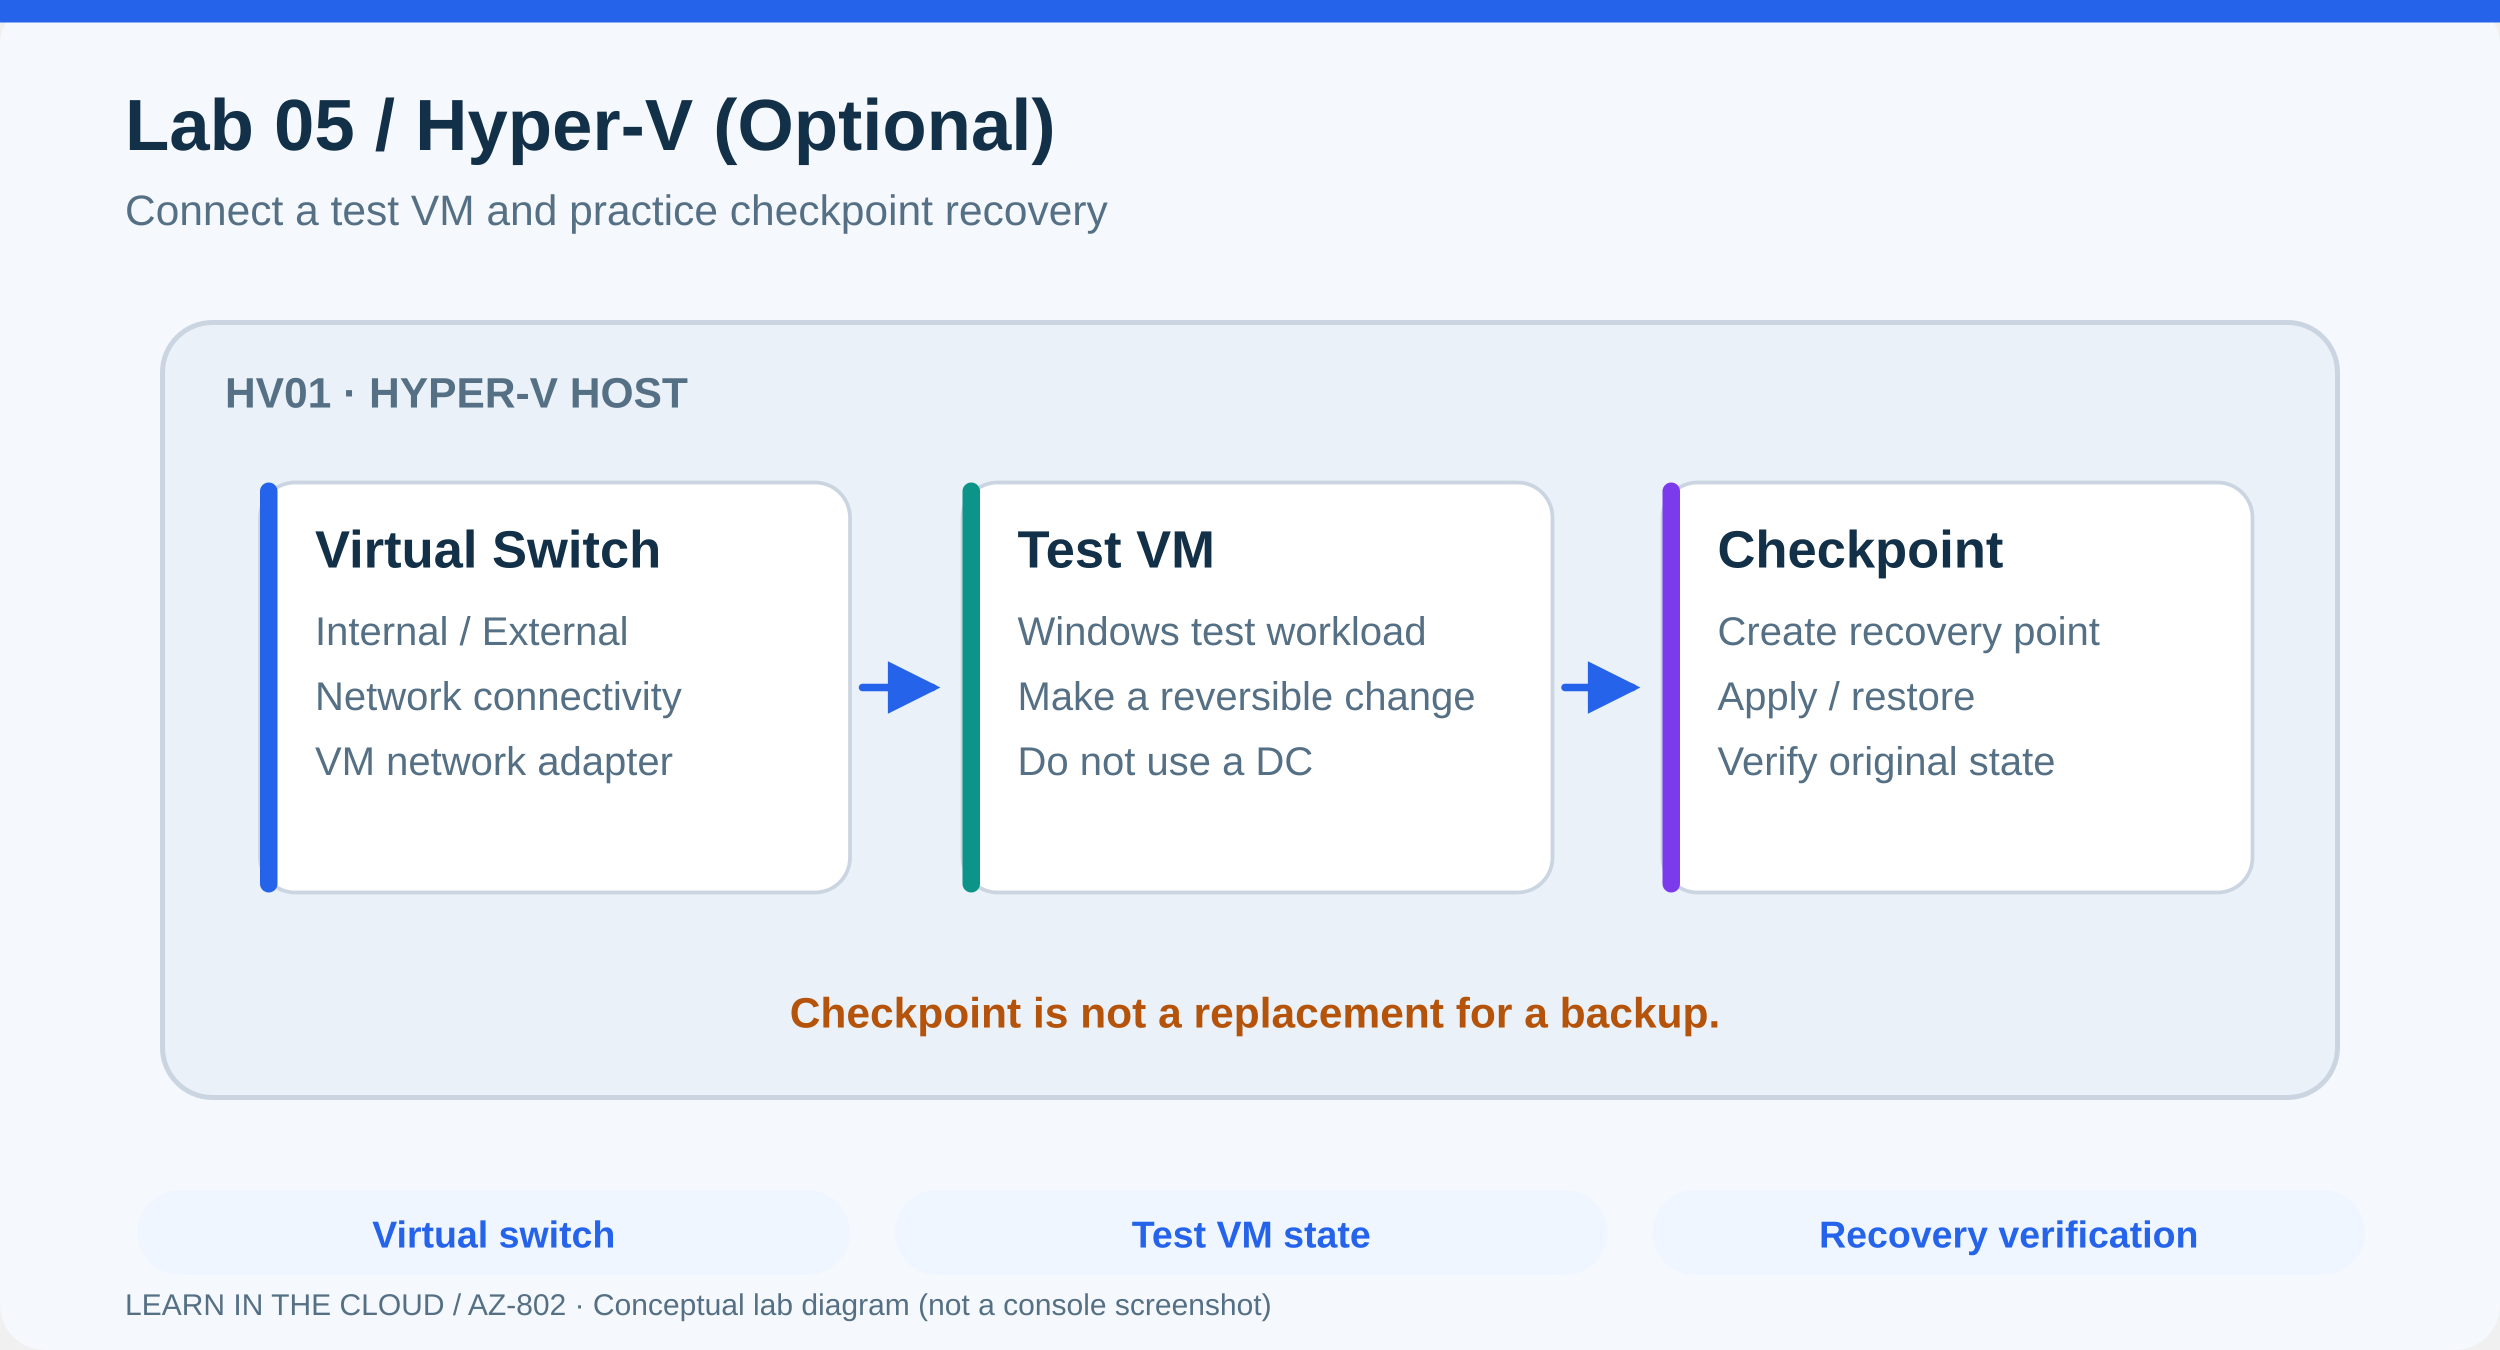
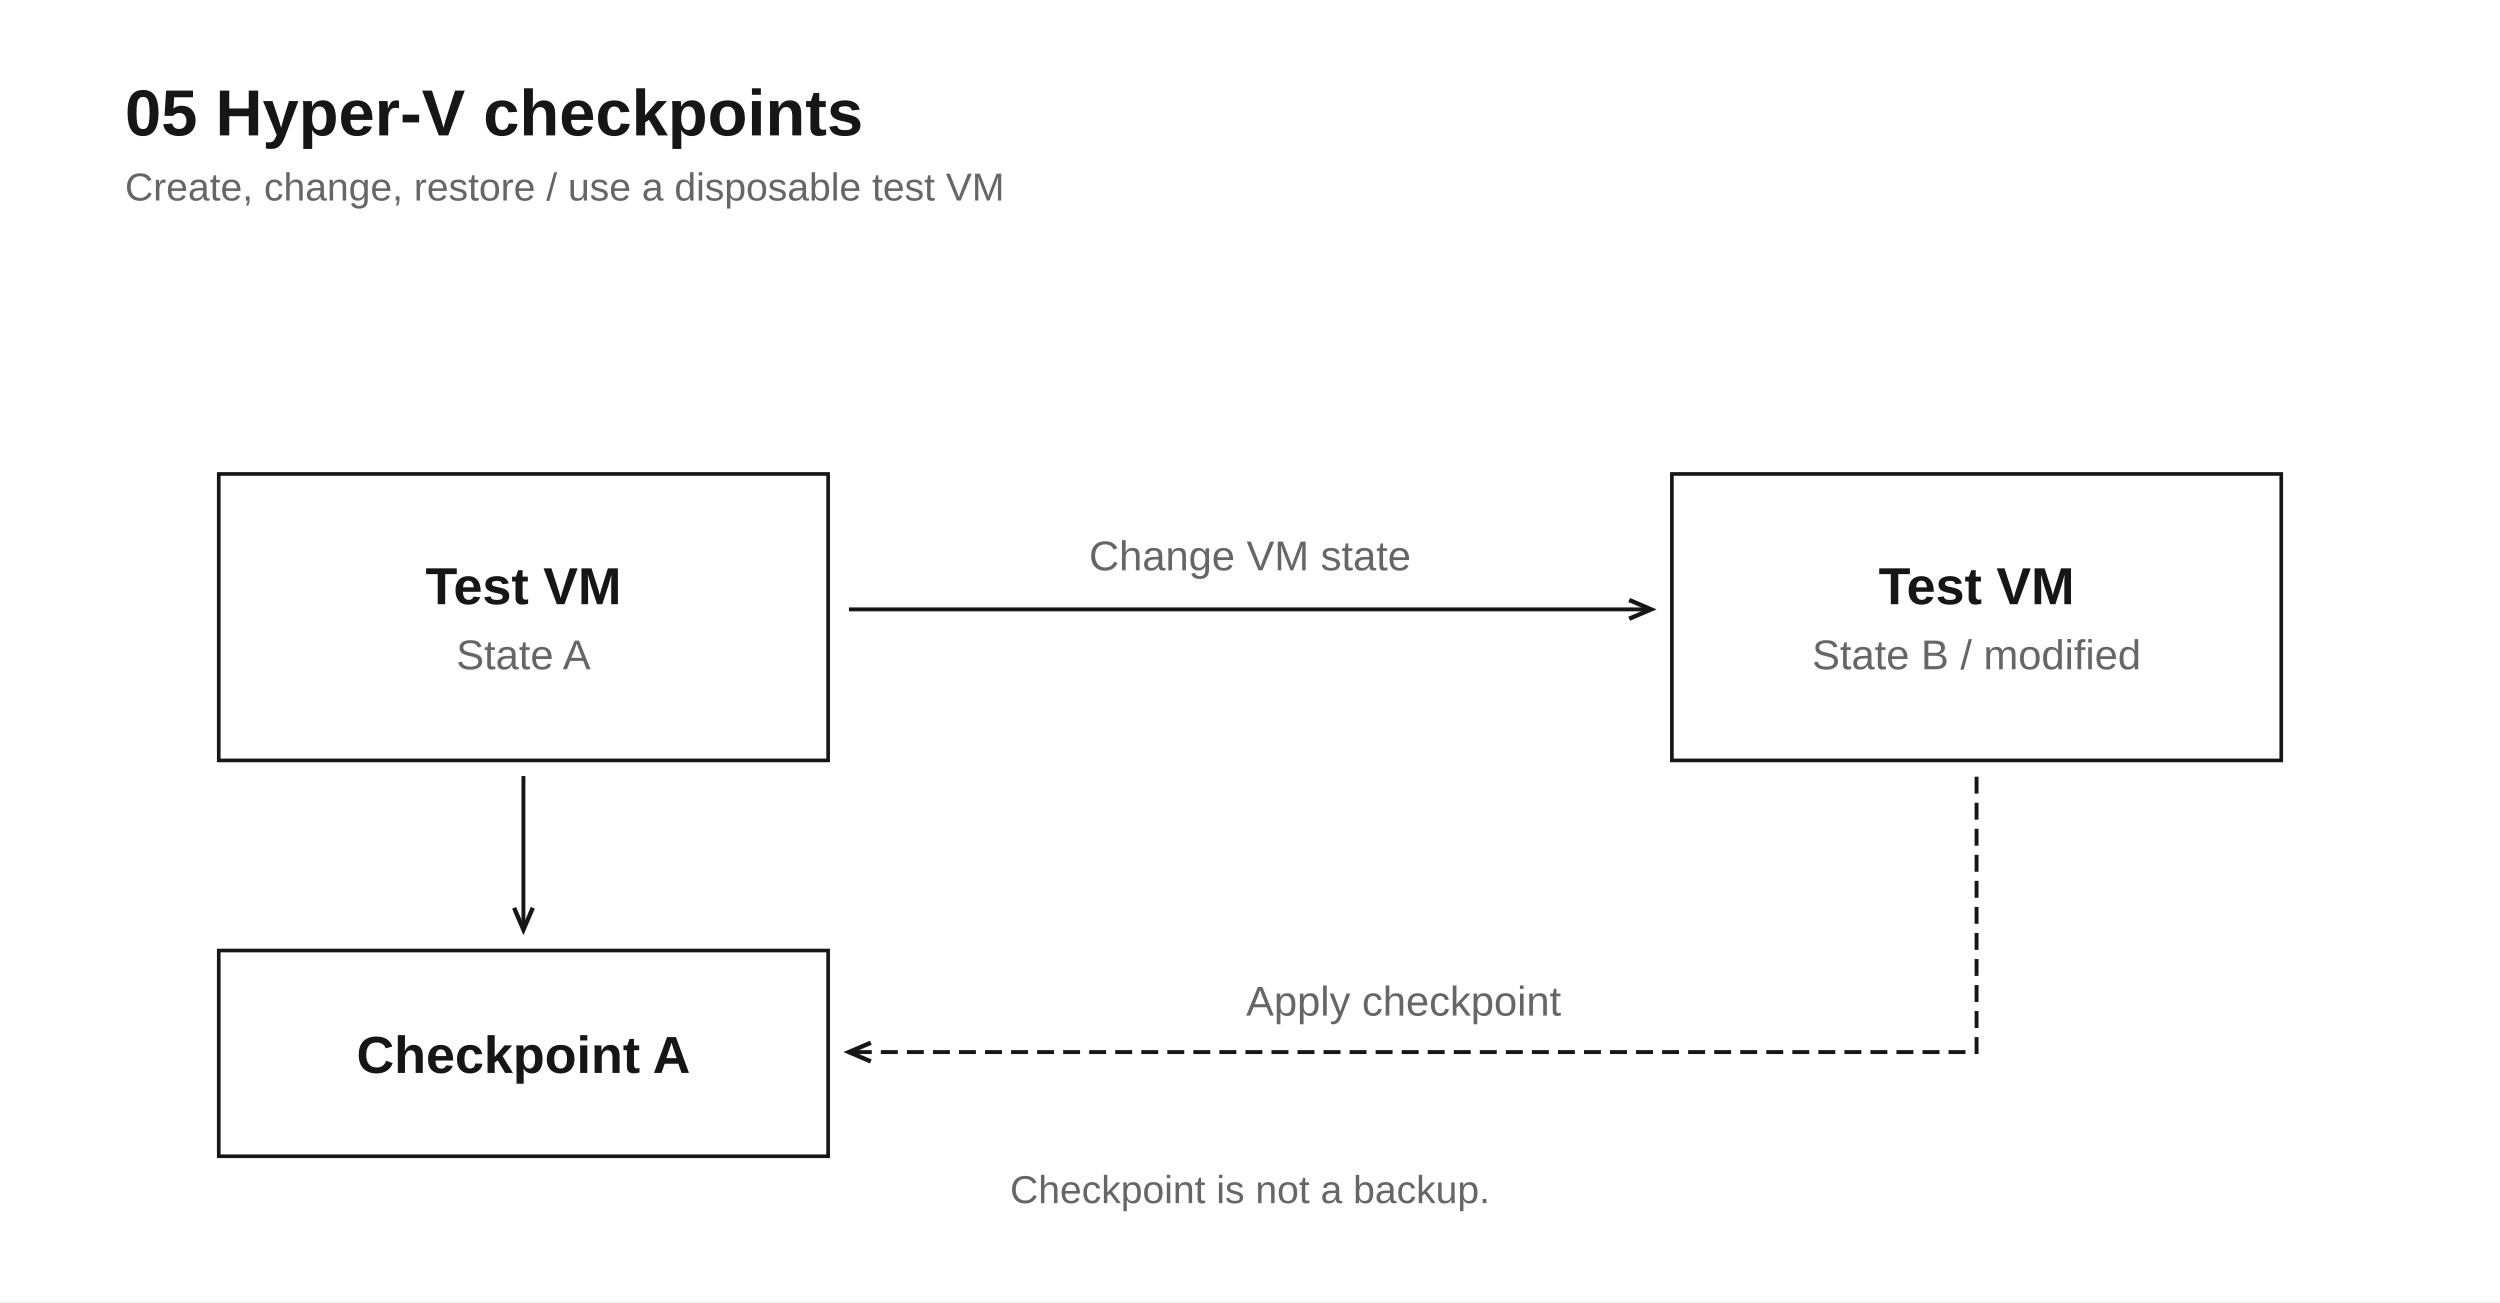
- <svg xmlns="http://www.w3.org/2000/svg" width="1000" height="540" viewBox="0 0 1000 540" role="img" aria-label="Hyper-V host with virtual switch, test VM, checkpoint and restore; uses only a disposable test VM.">
+ <svg xmlns="http://www.w3.org/2000/svg" width="960" height="500" viewBox="0 0 960 500" role="img" aria-label="Test VM moves from State A to modified State B; applying the checkpoint restores State A.">
  <defs>
-     <marker id="arrow" viewBox="0 0 10 10" refX="8.5" refY="5" markerWidth="7" markerHeight="7" orient="auto-start-reverse">
-       <path d="M0 0 L10 5 L0 10 Z" fill="#2563eb" />
+     <marker id="arrow" markerWidth="8" markerHeight="8" refX="8" refY="4" viewBox="0 0 10 8" orient="auto">
+       <path d="M1 1 L8 4 L1 7" fill="none" stroke="#161616" stroke-width="1.4" />
    </marker>
  </defs>
-   <rect width="1000" height="540" rx="18" fill="#f5f8fc" />
-   <rect width="1000" height="9" fill="#2563eb" />
-   <text x="50" y="60" font-family="Arial, Helvetica, sans-serif" font-size="29" font-weight="700" fill="#123047" text-anchor="start">Lab 05  /  Hyper-V (Optional)</text>
-   <text x="50" y="90" font-family="Arial, Helvetica, sans-serif" font-size="17" font-weight="400" fill="#557084" text-anchor="start">Connect a test VM and practice checkpoint recovery</text>
-   <rect x="65" y="129" width="870" height="310" rx="20" fill="#eaf1f8" stroke="#cbd5e1" stroke-width="2" />
-   <text x="90" y="163" font-family="Arial, Helvetica, sans-serif" font-size="17" font-weight="700" fill="#557084" text-anchor="start">HV01  ·  HYPER-V HOST</text>
-   <rect x="104" y="193" width="236" height="164" rx="14" fill="#ffffff" stroke="#cbd5e1" stroke-width="1.5" />
-   <rect x="104" y="193" width="7" height="164" rx="3.5" fill="#2563eb" />
-   <text x="126" y="227" font-family="Arial, Helvetica, sans-serif" font-size="21" font-weight="700" fill="#123047" text-anchor="start">Virtual Switch</text>
-   <text x="126" y="258" font-family="Arial, Helvetica, sans-serif" font-size="16" font-weight="400" fill="#557084" text-anchor="start">Internal / External</text>
-   <text x="126" y="284" font-family="Arial, Helvetica, sans-serif" font-size="16" font-weight="400" fill="#557084" text-anchor="start">Network connectivity</text>
-   <text x="126" y="310" font-family="Arial, Helvetica, sans-serif" font-size="16" font-weight="400" fill="#557084" text-anchor="start">VM network adapter</text>
-   <rect x="385" y="193" width="236" height="164" rx="14" fill="#ffffff" stroke="#cbd5e1" stroke-width="1.5" />
-   <rect x="385" y="193" width="7" height="164" rx="3.5" fill="#0d9488" />
-   <text x="407" y="227" font-family="Arial, Helvetica, sans-serif" font-size="21" font-weight="700" fill="#123047" text-anchor="start">Test VM</text>
-   <text x="407" y="258" font-family="Arial, Helvetica, sans-serif" font-size="16" font-weight="400" fill="#557084" text-anchor="start">Windows test workload</text>
-   <text x="407" y="284" font-family="Arial, Helvetica, sans-serif" font-size="16" font-weight="400" fill="#557084" text-anchor="start">Make a reversible change</text>
-   <text x="407" y="310" font-family="Arial, Helvetica, sans-serif" font-size="16" font-weight="400" fill="#557084" text-anchor="start">Do not use a DC</text>
-   <rect x="665" y="193" width="236" height="164" rx="14" fill="#ffffff" stroke="#cbd5e1" stroke-width="1.5" />
-   <rect x="665" y="193" width="7" height="164" rx="3.5" fill="#7c3aed" />
-   <text x="687" y="227" font-family="Arial, Helvetica, sans-serif" font-size="21" font-weight="700" fill="#123047" text-anchor="start">Checkpoint</text>
-   <text x="687" y="258" font-family="Arial, Helvetica, sans-serif" font-size="16" font-weight="400" fill="#557084" text-anchor="start">Create recovery point</text>
-   <text x="687" y="284" font-family="Arial, Helvetica, sans-serif" font-size="16" font-weight="400" fill="#557084" text-anchor="start">Apply / restore</text>
-   <text x="687" y="310" font-family="Arial, Helvetica, sans-serif" font-size="16" font-weight="400" fill="#557084" text-anchor="start">Verify original state</text>
-   <line x1="345" y1="275" x2="373" y2="275" stroke="#2563eb" stroke-width="3" stroke-linecap="round" marker-end="url(#arrow)" />
-   <line x1="626" y1="275" x2="653" y2="275" stroke="#2563eb" stroke-width="3" stroke-linecap="round" marker-end="url(#arrow)" />
-   <text x="502" y="411" font-family="Arial, Helvetica, sans-serif" font-size="17" font-weight="700" fill="#b45309" text-anchor="middle">Checkpoint is not a replacement for a backup.</text>
-   <rect x="55" y="476" width="285" height="34" rx="17" fill="#eff6ff" />
-   <text x="197.5" y="499" font-family="Arial, Helvetica, sans-serif" font-size="15" font-weight="700" fill="#2563eb" text-anchor="middle">Virtual switch</text>
-   <rect x="358" y="476" width="285" height="34" rx="17" fill="#eff6ff" />
-   <text x="500.5" y="499" font-family="Arial, Helvetica, sans-serif" font-size="15" font-weight="700" fill="#2563eb" text-anchor="middle">Test VM state</text>
-   <rect x="661" y="476" width="285" height="34" rx="17" fill="#eff6ff" />
-   <text x="803.5" y="499" font-family="Arial, Helvetica, sans-serif" font-size="15" font-weight="700" fill="#2563eb" text-anchor="middle">Recovery verification</text>
-   <text x="50" y="526" font-family="Arial, Helvetica, sans-serif" font-size="12" font-weight="400" fill="#557084" text-anchor="start">LEARN IN THE CLOUD  /  AZ-802   ·   Conceptual lab diagram (not a console screenshot)</text>
+   <rect width="960" height="500" fill="#FFFFFF" />
+   <text x="48" y="52" fill="#161616" font-family="Segoe UI, Arial, sans-serif" font-size="25" font-weight="600" text-anchor="start" letter-spacing="0">05  Hyper-V checkpoints</text>
+   <text x="48" y="77" fill="#666666" font-family="Segoe UI, Arial, sans-serif" font-size="15" font-weight="400" text-anchor="start" letter-spacing="0">Create, change, restore  /  use a disposable test VM</text>
+   <rect x="84" y="182" width="234" height="110" rx="0" fill="#FFFFFF" stroke="#161616" stroke-width="1.4" />
+   <text x="201" y="232" fill="#161616" font-family="Segoe UI, Arial, sans-serif" font-size="20" font-weight="600" text-anchor="middle" letter-spacing="0">Test VM</text>
+   <text x="201" y="257" fill="#666666" font-family="Segoe UI, Arial, sans-serif" font-size="16" font-weight="400" text-anchor="middle" letter-spacing="0">State A</text>
+   <rect x="642" y="182" width="234" height="110" rx="0" fill="#FFFFFF" stroke="#161616" stroke-width="1.4" />
+   <text x="759" y="232" fill="#161616" font-family="Segoe UI, Arial, sans-serif" font-size="20" font-weight="600" text-anchor="middle" letter-spacing="0">Test VM</text>
+   <text x="759" y="257" fill="#666666" font-family="Segoe UI, Arial, sans-serif" font-size="16" font-weight="400" text-anchor="middle" letter-spacing="0">State B  /  modified</text>
+   <line x1="326" y1="234" x2="634" y2="234" stroke="#161616" stroke-width="1.5" marker-end="url(#arrow)" />
+   <text x="480" y="219" fill="#666666" font-family="Segoe UI, Arial, sans-serif" font-size="16" font-weight="400" text-anchor="middle" letter-spacing="0">Change VM state</text>
+   <line x1="201" y1="298" x2="201" y2="357" stroke="#161616" stroke-width="1.5" marker-end="url(#arrow)" />
+   <rect x="84" y="365" width="234" height="79" rx="0" fill="#FFFFFF" stroke="#161616" stroke-width="1.4" />
+   <text x="201" y="412" fill="#161616" font-family="Segoe UI, Arial, sans-serif" font-size="20" font-weight="600" text-anchor="middle" letter-spacing="0">Checkpoint A</text>
+   <path d="M759 299 V404 H326" fill="none" stroke="#161616" stroke-width="1.5" stroke-linecap="square" stroke-linejoin="miter" stroke-dasharray="5 5" marker-end="url(#arrow)" />
+   <text x="539" y="390" fill="#666666" font-family="Segoe UI, Arial, sans-serif" font-size="16" font-weight="400" text-anchor="middle" letter-spacing="0">Apply checkpoint</text>
+   <text x="480" y="462" fill="#666666" font-family="Segoe UI, Arial, sans-serif" font-size="15" font-weight="400" text-anchor="middle" letter-spacing="0">Checkpoint is not a backup.</text>
</svg>
